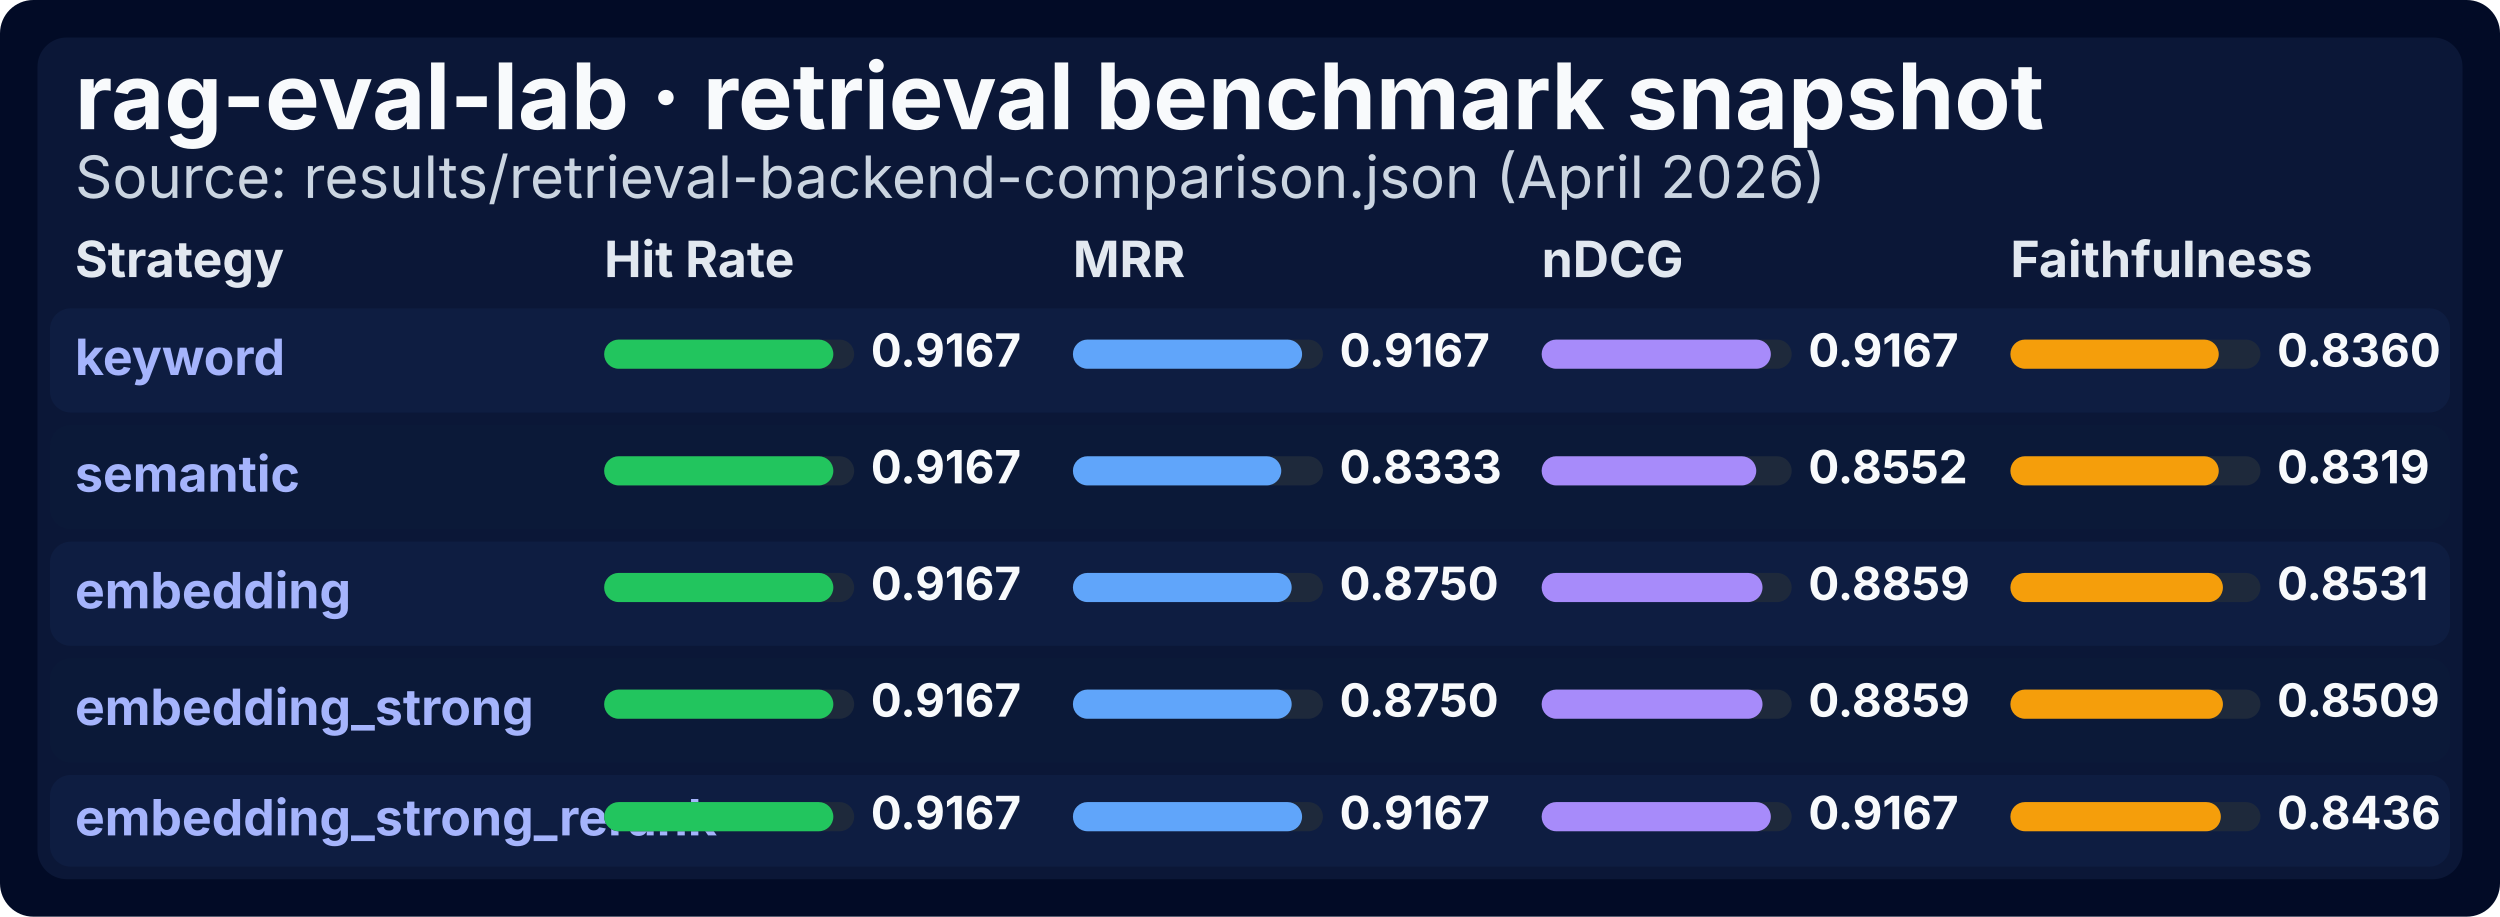
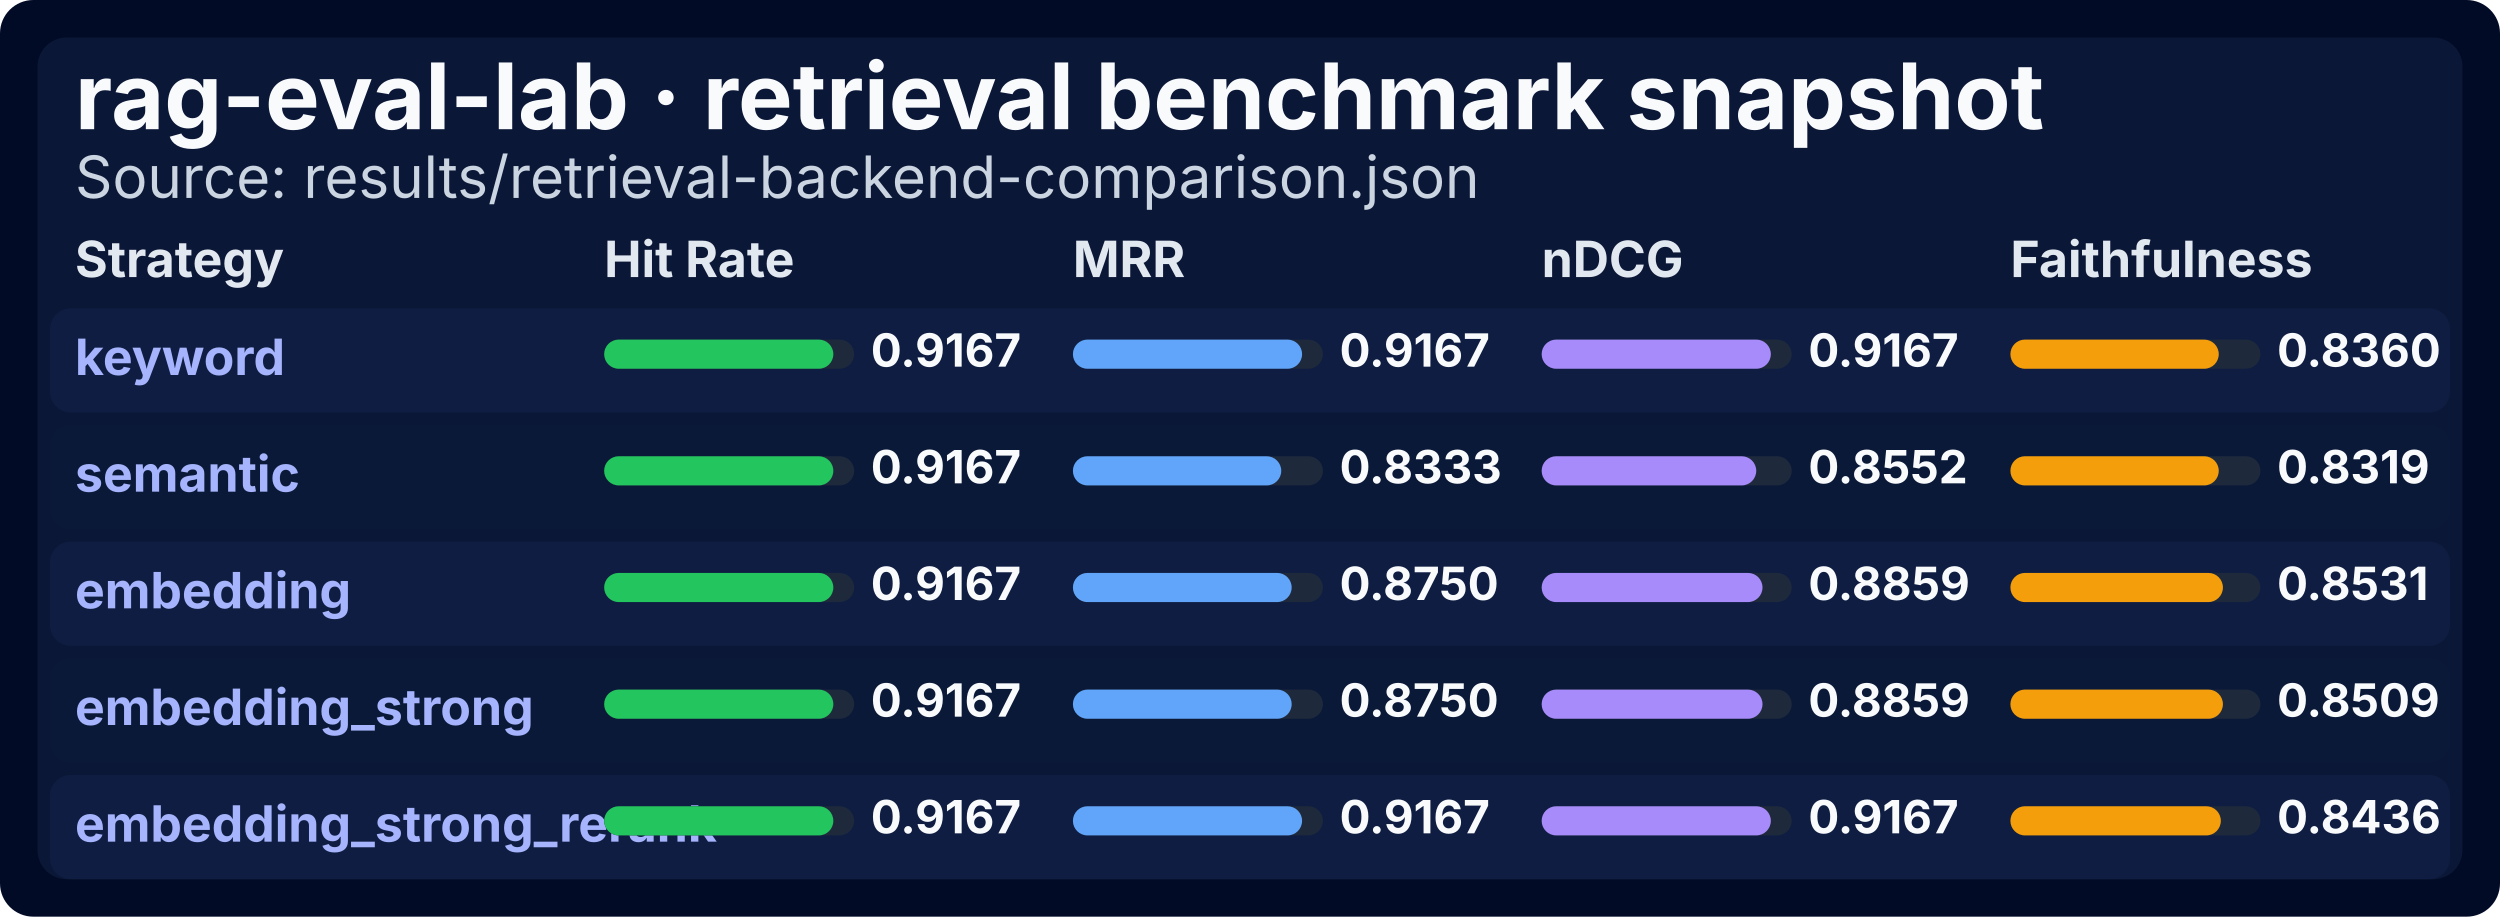
<svg xmlns="http://www.w3.org/2000/svg" width="1200" height="440" viewBox="0 0 1200 440" role="img" aria-labelledby="title desc">
  <style>
    .bg { fill: #020b26; }
    .panel { fill: #0b1737; }
    .rowA { fill: #0e1d41; }
    .rowB { fill: #0b1938; }
    .title { fill: #f8fafc; font: 700 44px 'Inter', 'Segoe UI', sans-serif; }
    .subtitle { fill: #cbd5e1; font: 400 28px 'Inter', 'Segoe UI', sans-serif; }
    .header { fill: #e2e8f0; font: 700 24px 'Inter', 'Segoe UI', sans-serif; }
    .label { fill: #a5b4fc; font: 700 24px 'Inter', 'Segoe UI', sans-serif; }
    .value { fill: #f8fafc; font: 700 22px 'Inter', 'Segoe UI', sans-serif; }
    .track { fill: #1e293b; }
    .hit { fill: #22c55e; }
    .mrr { fill: #60a5fa; }
    .ndcg { fill: #a78bfa; }
    .faith { fill: #f59e0b; }
  </style>
  <rect class="bg" x="0" y="0" width="1200" height="440" rx="16" />
  <rect class="panel" x="18" y="18" width="1164" height="404" rx="14" />
  <text class="title" x="36" y="62">rag-eval-lab · retrieval benchmark snapshot</text>
-   <text class="subtitle" x="36" y="95">Source: results/retrieval-backend-comparison.json (April 2026)</text>
+   <text class="subtitle" x="36" y="95">Source: results/retrieval-backend-comparison.json</text>
  <text class="header" x="36" y="133">Strategy</text>
  <text class="header" x="290" y="133">Hit Rate</text>
  <text class="header" x="515" y="133">MRR</text>
  <text class="header" x="740" y="133">nDCG</text>
  <text class="header" x="965" y="133">Faithfulness</text>
  <rect class="rowA" x="24" y="148" width="1152" height="50" rx="10" />
  <text class="label" x="36" y="180">keyword</text>
  <rect class="track" x="290" y="163" width="120" height="14" rx="7" />
  <rect class="hit" x="290" y="163" width="110" height="14" rx="7" />
  <text class="value" x="418" y="176">0.9167</text>
  <rect class="track" x="515" y="163" width="120" height="14" rx="7" />
  <rect class="mrr" x="515" y="163" width="110" height="14" rx="7" />
  <text class="value" x="643" y="176">0.9167</text>
  <rect class="track" x="740" y="163" width="120" height="14" rx="7" />
  <rect class="ndcg" x="740" y="163" width="110" height="14" rx="7" />
  <text class="value" x="868" y="176">0.9167</text>
  <rect class="track" x="965" y="163" width="120" height="14" rx="7" />
  <rect class="faith" x="965" y="163" width="100" height="14" rx="7" />
  <text class="value" x="1093" y="176">0.8360</text>
  <rect class="rowB" x="24" y="204" width="1152" height="50" rx="10" />
  <text class="label" x="36" y="236">semantic</text>
  <rect class="track" x="290" y="219" width="120" height="14" rx="7" />
  <rect class="hit" x="290" y="219" width="110" height="14" rx="7" />
  <text class="value" x="418" y="232">0.9167</text>
  <rect class="track" x="515" y="219" width="120" height="14" rx="7" />
  <rect class="mrr" x="515" y="219" width="100" height="14" rx="7" />
  <text class="value" x="643" y="232">0.8333</text>
  <rect class="track" x="740" y="219" width="120" height="14" rx="7" />
  <rect class="ndcg" x="740" y="219" width="103" height="14" rx="7" />
  <text class="value" x="868" y="232">0.8552</text>
  <rect class="track" x="965" y="219" width="120" height="14" rx="7" />
  <rect class="faith" x="965" y="219" width="100" height="14" rx="7" />
  <text class="value" x="1093" y="232">0.8319</text>
  <rect class="rowA" x="24" y="260" width="1152" height="50" rx="10" />
  <text class="label" x="36" y="292">embedding</text>
  <rect class="track" x="290" y="275" width="120" height="14" rx="7" />
  <rect class="hit" x="290" y="275" width="110" height="14" rx="7" />
  <text class="value" x="418" y="288">0.9167</text>
  <rect class="track" x="515" y="275" width="120" height="14" rx="7" />
  <rect class="mrr" x="515" y="275" width="105" height="14" rx="7" />
  <text class="value" x="643" y="288">0.8750</text>
  <rect class="track" x="740" y="275" width="120" height="14" rx="7" />
  <rect class="ndcg" x="740" y="275" width="106" height="14" rx="7" />
  <text class="value" x="868" y="288">0.8859</text>
  <rect class="track" x="965" y="275" width="120" height="14" rx="7" />
  <rect class="faith" x="965" y="275" width="102" height="14" rx="7" />
  <text class="value" x="1093" y="288">0.8531</text>
  <rect class="rowB" x="24" y="316" width="1152" height="50" rx="10" />
  <text class="label" x="36" y="348">embedding_strong</text>
  <rect class="track" x="290" y="331" width="120" height="14" rx="7" />
  <rect class="hit" x="290" y="331" width="110" height="14" rx="7" />
  <text class="value" x="418" y="344">0.9167</text>
  <rect class="track" x="515" y="331" width="120" height="14" rx="7" />
  <rect class="mrr" x="515" y="331" width="105" height="14" rx="7" />
  <text class="value" x="643" y="344">0.8750</text>
  <rect class="track" x="740" y="331" width="120" height="14" rx="7" />
  <rect class="ndcg" x="740" y="331" width="106" height="14" rx="7" />
  <text class="value" x="868" y="344">0.8859</text>
  <rect class="track" x="965" y="331" width="120" height="14" rx="7" />
  <rect class="faith" x="965" y="331" width="102" height="14" rx="7" />
  <text class="value" x="1093" y="344">0.8509</text>
-   <rect class="rowA" x="24" y="372" width="1152" height="44" rx="10" />
-   <text class="label" x="36" y="401">embedding_strong_rerank</text>
-   <rect class="track" x="290" y="385" width="120" height="14" rx="7" />
-   <rect class="hit" x="290" y="385" width="110" height="14" rx="7" />
-   <text class="value" x="418" y="398">0.9167</text>
-   <rect class="track" x="515" y="385" width="120" height="14" rx="7" />
-   <rect class="mrr" x="515" y="385" width="110" height="14" rx="7" />
-   <text class="value" x="643" y="398">0.9167</text>
-   <rect class="track" x="740" y="385" width="120" height="14" rx="7" />
-   <rect class="ndcg" x="740" y="385" width="110" height="14" rx="7" />
-   <text class="value" x="868" y="398">0.9167</text>
-   <rect class="track" x="965" y="385" width="120" height="14" rx="7" />
-   <rect class="faith" x="965" y="385" width="101" height="14" rx="7" />
-   <text class="value" x="1093" y="398">0.8436</text>
+   <rect class="rowA" x="24" y="372" width="1152" height="50" rx="10" />
+   <text class="label" x="36" y="404">embedding_strong_rerank</text>
+   <rect class="track" x="290" y="387" width="120" height="14" rx="7" />
+   <rect class="hit" x="290" y="387" width="110" height="14" rx="7" />
+   <text class="value" x="418" y="400">0.9167</text>
+   <rect class="track" x="515" y="387" width="120" height="14" rx="7" />
+   <rect class="mrr" x="515" y="387" width="110" height="14" rx="7" />
+   <text class="value" x="643" y="400">0.9167</text>
+   <rect class="track" x="740" y="387" width="120" height="14" rx="7" />
+   <rect class="ndcg" x="740" y="387" width="110" height="14" rx="7" />
+   <text class="value" x="868" y="400">0.9167</text>
+   <rect class="track" x="965" y="387" width="120" height="14" rx="7" />
+   <rect class="faith" x="965" y="387" width="101" height="14" rx="7" />
+   <text class="value" x="1093" y="400">0.8436</text>
</svg>
